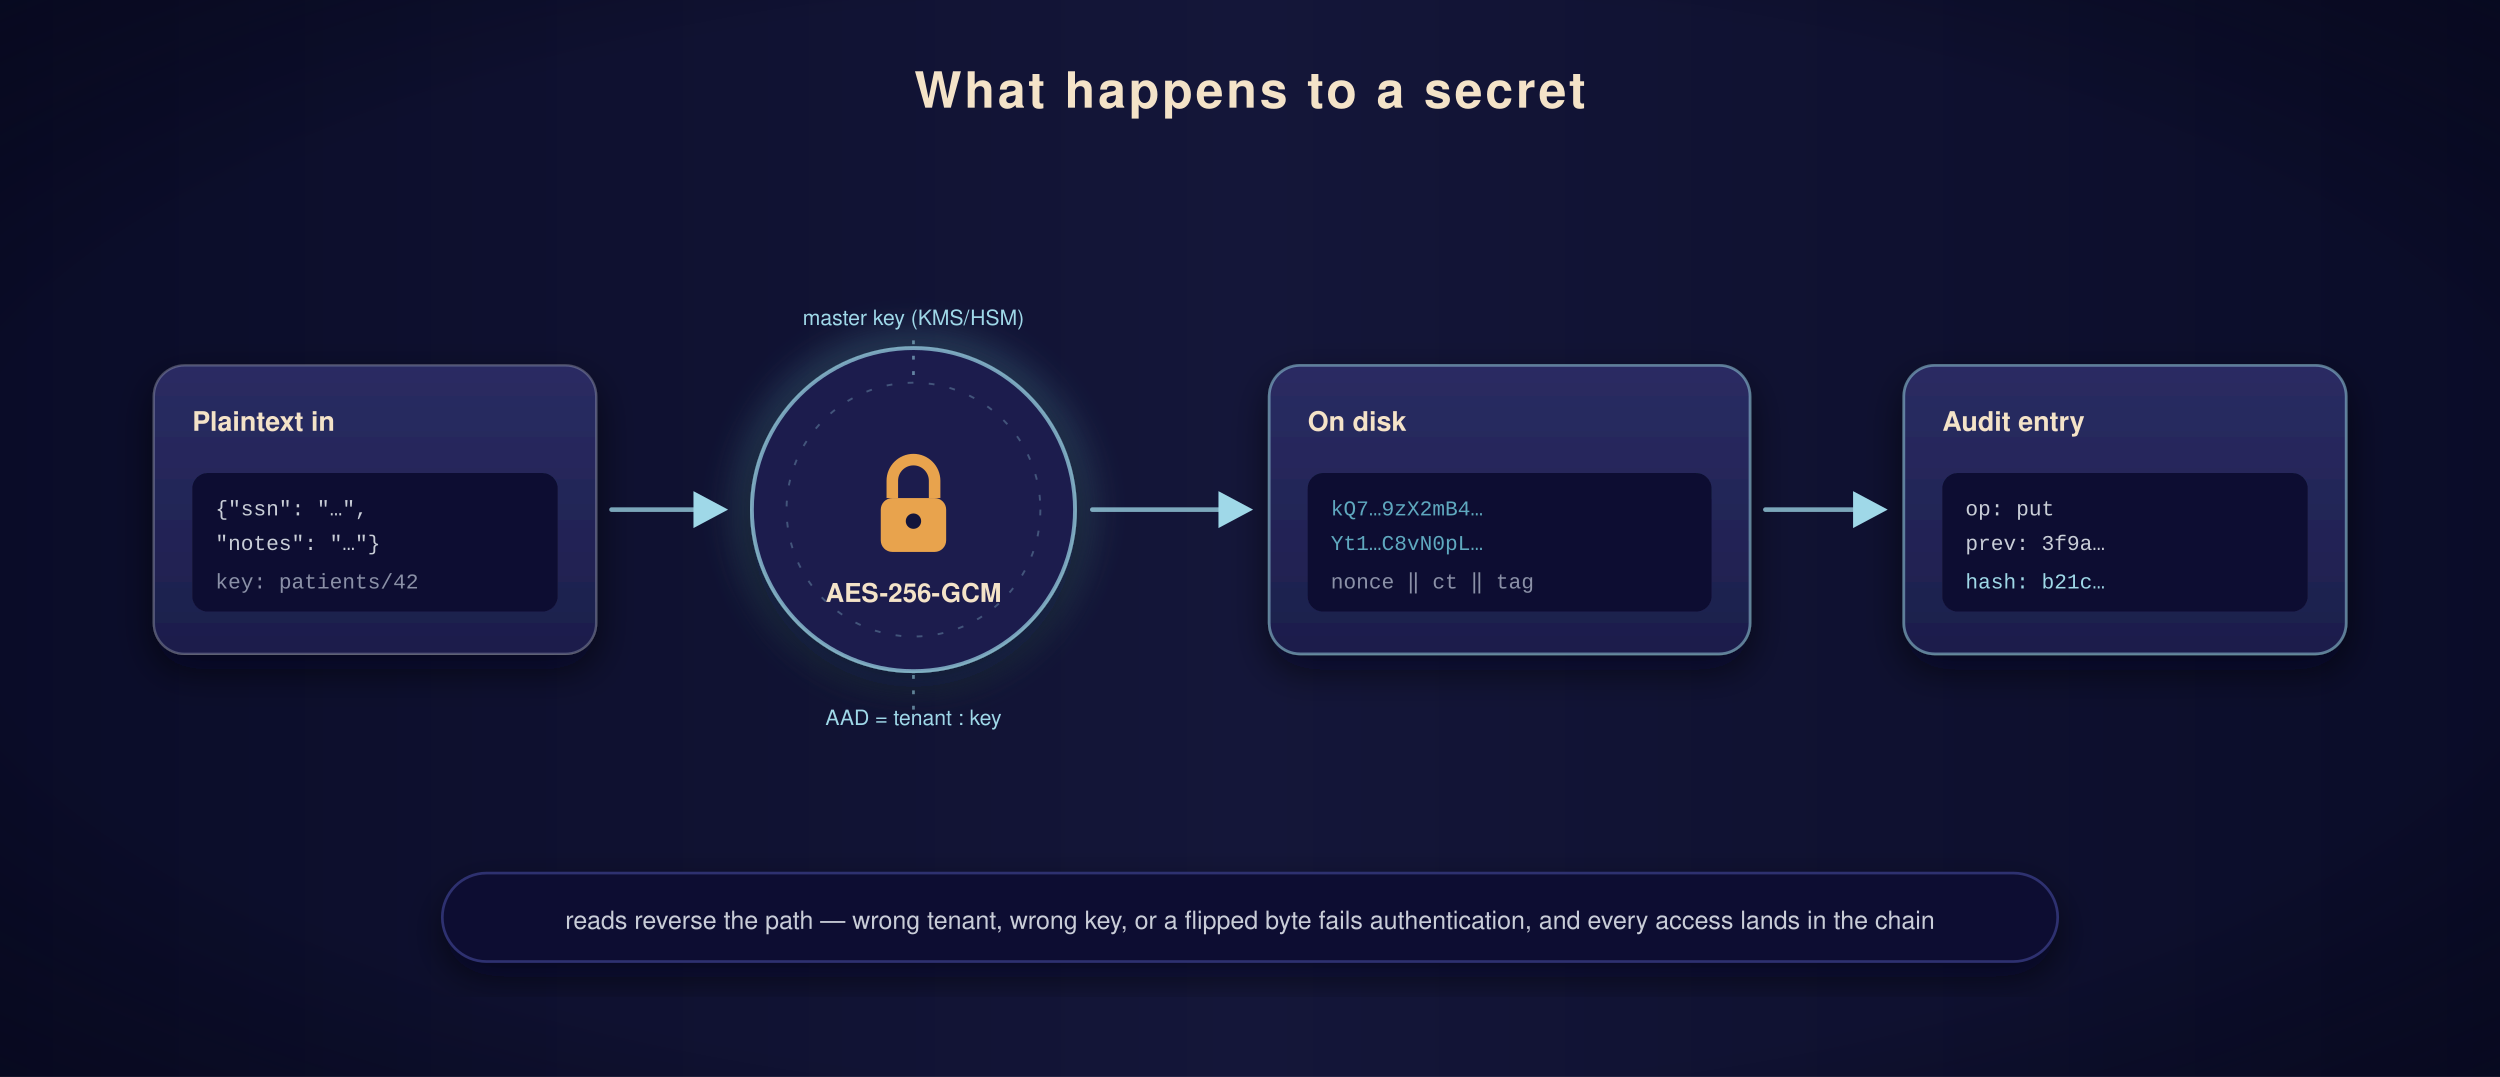
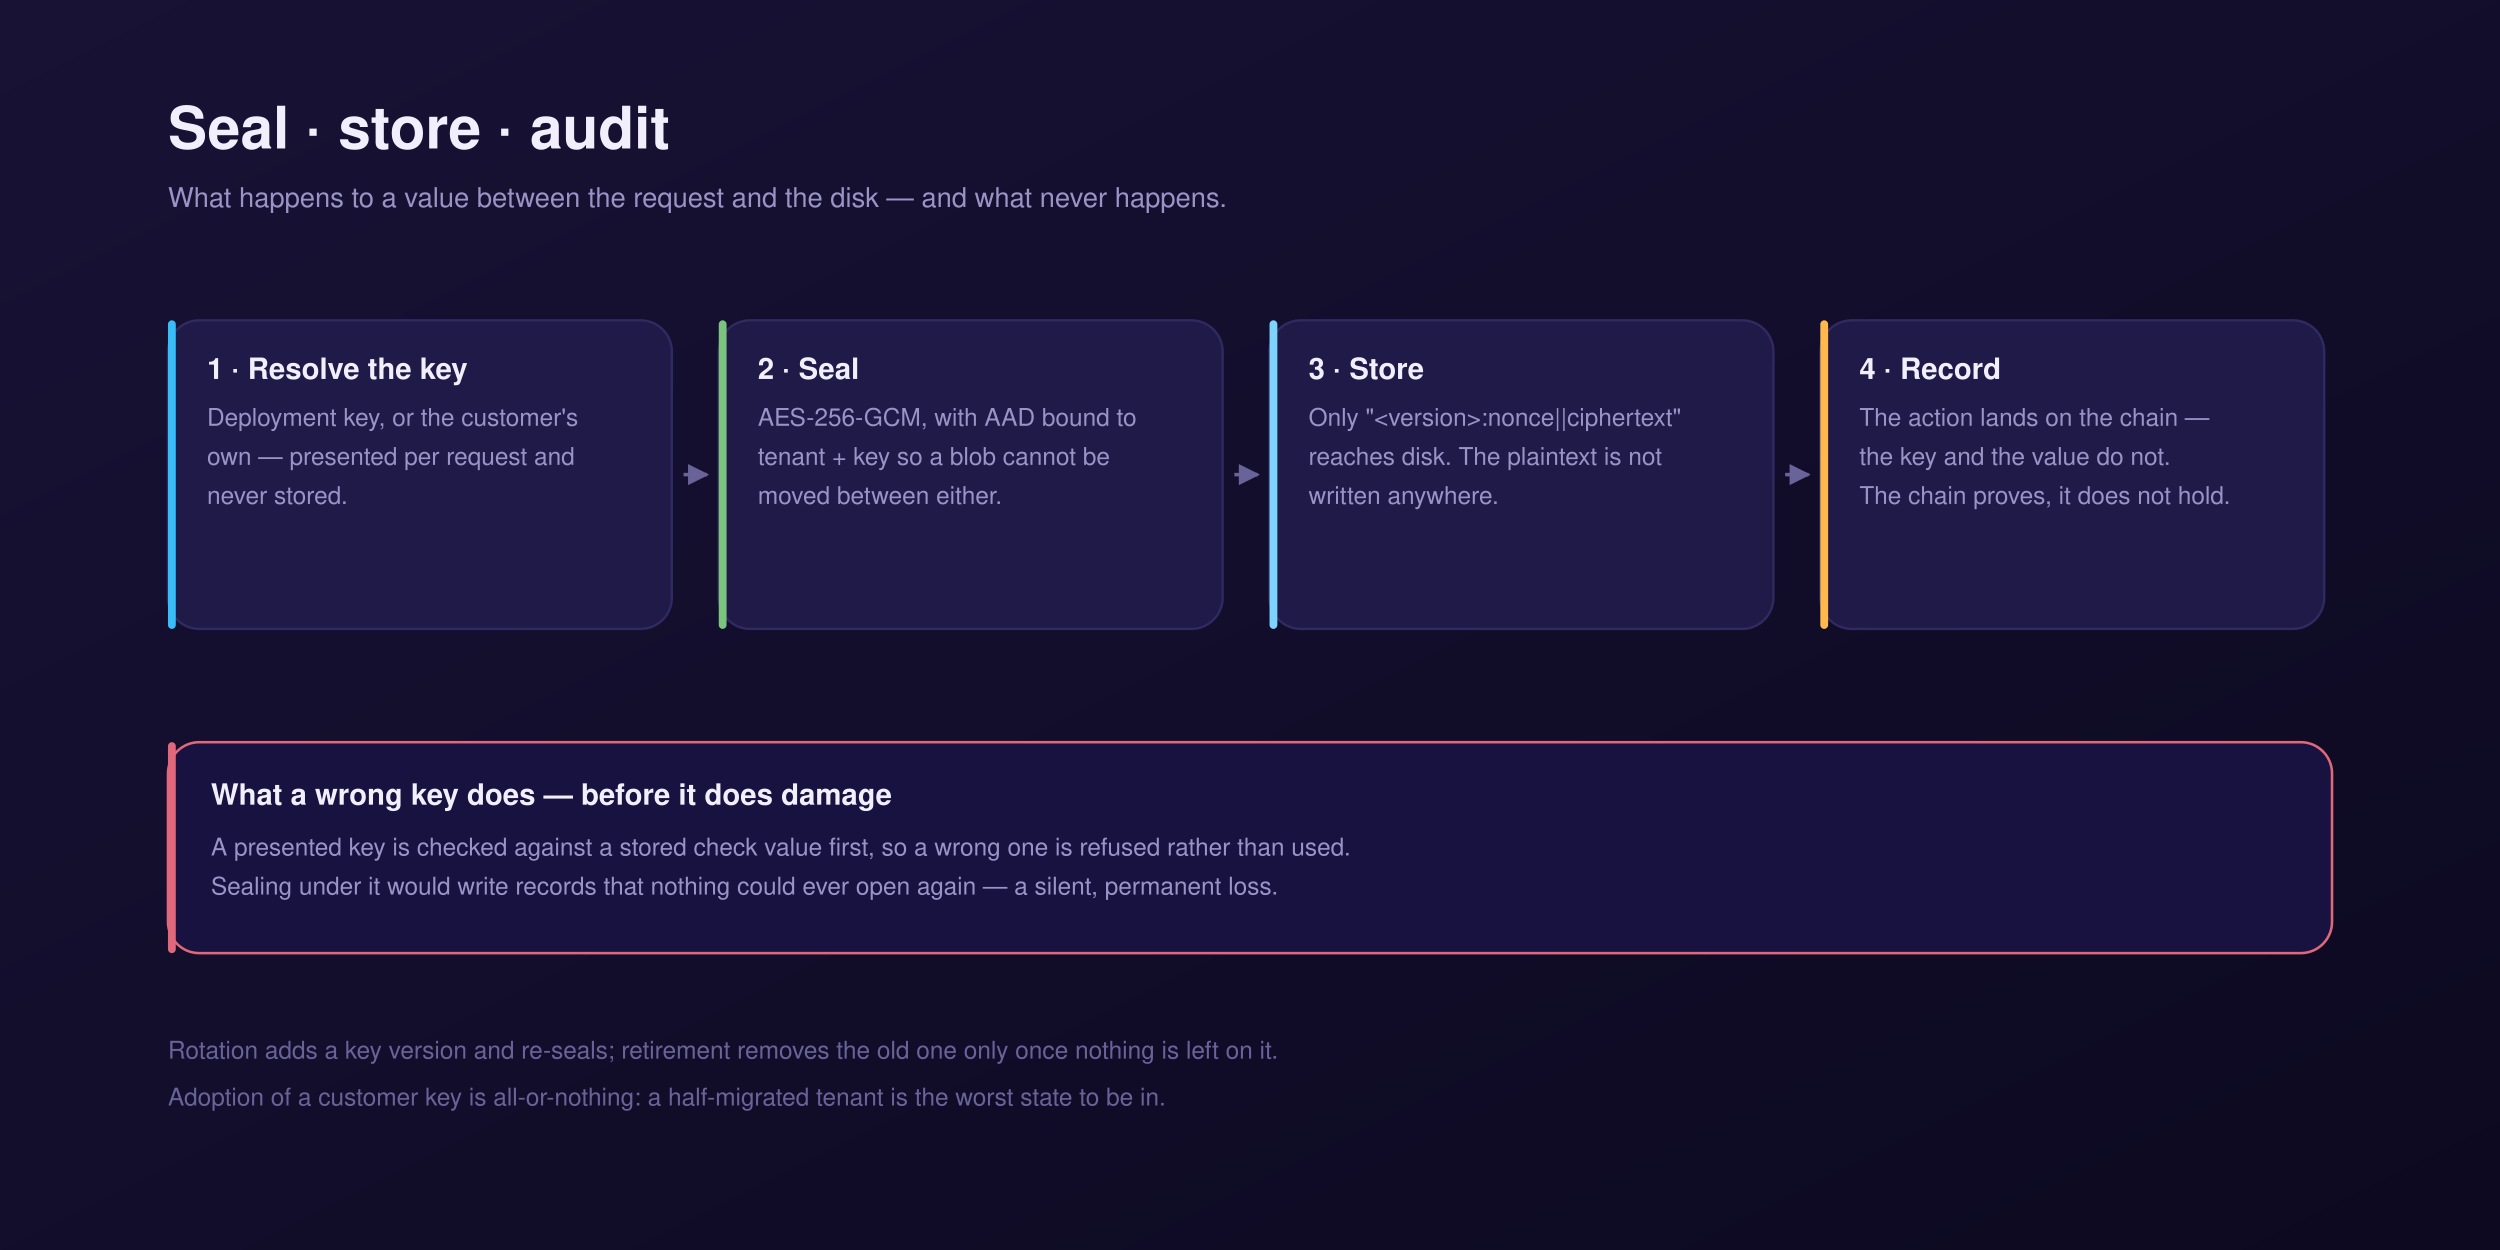
- <svg xmlns="http://www.w3.org/2000/svg" role="img" aria-labelledby="t d" viewBox="0 0 1300 560" width="1300" height="560" font-family="Helvetica, Arial, sans-serif">
+ <svg xmlns="http://www.w3.org/2000/svg" role="img" aria-labelledby="t d" viewBox="0 0 1280 640" width="1280" height="640" font-family="Helvetica, Arial, sans-serif">
  <defs>
-     <linearGradient id="fbg" x1="0" y1="0" x2="1" y2="0">
-       <stop offset="0" stop-color="#0A0C28" />
-       <stop offset="0.5" stop-color="#141639" />
-       <stop offset="1" stop-color="#0A0C28" />
+     <linearGradient id="bg" x1="0" y1="0" x2="1" y2="1">
+       <stop offset="0" stop-color="#181235" />
+       <stop offset="1" stop-color="#0c0920" />
    </linearGradient>
-     <radialGradient id="fvign" cx="0.5" cy="0.5" r="0.8">
-       <stop offset="0.64" stop-color="#000" stop-opacity="0" />
-       <stop offset="1" stop-color="#06071C" stop-opacity="0.55" />
+     <linearGradient id="brand" x1="0" y1="0" x2="1" y2="0">
+       <stop offset="0" stop-color="#38bdf8" />
+       <stop offset="1" stop-color="#7dd3fc" />
+     </linearGradient>
+     <radialGradient id="glow" cx="50%" cy="50%" r="50%">
+       <stop offset="0" stop-color="#38bdf8" stop-opacity="0.34" />
+       <stop offset="1" stop-color="#38bdf8" stop-opacity="0" />
    </radialGradient>
-     <linearGradient id="fcard" x1="0" y1="0" x2="0" y2="1">
-       <stop offset="0" stop-color="#2A2C63" />
-       <stop offset="1" stop-color="#1C1E4B" />
-     </linearGradient>
-     <filter id="fshadow" x="-40%" y="-40%" width="180%" height="180%">
-       <feDropShadow dx="0" dy="8" stdDeviation="10" flood-color="#04051A" flood-opacity="0.6" />
-     </filter>
-     <filter id="fsoft" x="-80%" y="-80%" width="260%" height="260%">
-       <feGaussianBlur stdDeviation="9" />
-     </filter>
-     <marker id="farrow" markerWidth="10" markerHeight="10" refX="7" refY="5" orient="auto">
-       <path d="M1 1 L8.5 5 L1 9 Z" fill="#9FD8E8" />
+     <marker id="ah" viewBox="0 0 10 10" refX="9" refY="5" markerWidth="6" markerHeight="6" orient="auto-start-reverse">
+       <path d="M0 0 L10 5 L0 10 z" fill="#6a6399" />
    </marker>
  </defs>
-   <rect width="1300" height="560" fill="url(#fbg)" />
-   <text x="650" y="56" text-anchor="middle" font-size="26" font-weight="bold" fill="#F4E3C8" letter-spacing="1.5">What happens to a secret</text>
-   <g transform="translate(80 190)" filter="url(#fshadow)">
-     <rect width="230" height="150" rx="16" fill="url(#fcard)" />
-     <rect width="230" height="150" rx="16" fill="none" stroke="#C9CDD8" stroke-opacity="0.3" stroke-width="1.2" />
-     <text x="20" y="34" font-size="14" font-weight="bold" fill="#F4E3C8">Plaintext in</text>
-     <g transform="translate(20 56)" font-family="Courier New, monospace" font-size="11">
-       <rect width="190" height="72" rx="8" fill="#0D0F30" />
-       <text x="12" y="22" fill="#C9CDD8">{"ssn": "…",</text>
-       <text x="12" y="40" fill="#C9CDD8"> "notes": "…"}</text>
-       <text x="12" y="60" fill="#8B90A8">key: patients/42</text>
-     </g>
-   </g>
-   <g transform="translate(475 265)">
-     <g filter="url(#fsoft)">
-       <circle r="92" fill="#5FA8C0" opacity="0.3" />
-     </g>
-     <circle r="84" fill="#1B1D4E" stroke="#9FD8E8" stroke-opacity="0.7" stroke-width="2" filter="url(#fshadow)" />
-     <circle r="66" fill="none" stroke="#9FD8E8" stroke-opacity="0.3" stroke-width="1" stroke-dasharray="3 8" />
-     <g>
-       <rect x="-17" y="-6" width="34" height="28" rx="6" fill="#E8A34D" />
-       <path d="M-11 -6 v-9 a11 11 0 0 1 22 0 v9" fill="none" stroke="#E8A34D" stroke-width="6" />
-       <circle cy="6" r="4" fill="#12143B" />
-     </g>
-     <text y="48" text-anchor="middle" font-size="13.5" font-weight="bold" fill="#F4E3C8">AES-256-GCM</text>
-     <g font-size="11" fill="#9FD8E8" text-anchor="middle">
-       <text y="-96">master key (KMS/HSM)</text>
-       <text y="112">AAD = tenant : key</text>
-     </g>
-     <g stroke="#9FD8E8" stroke-opacity="0.55" stroke-width="1.4" stroke-dasharray="2 6">
-       <line y1="-88" y2="-66" />
-       <line y1="104" y2="86" />
-     </g>
-   </g>
-   <g transform="translate(660 190)" filter="url(#fshadow)">
-     <rect width="250" height="150" rx="16" fill="url(#fcard)" />
-     <rect width="250" height="150" rx="16" fill="none" stroke="#9FD8E8" stroke-opacity="0.5" stroke-width="1.4" />
-     <text x="20" y="34" font-size="14" font-weight="bold" fill="#F4E3C8">On disk</text>
-     <g transform="translate(20 56)" font-family="Courier New, monospace" font-size="11">
-       <rect width="210" height="72" rx="8" fill="#0D0F30" />
-       <text x="12" y="22" fill="#5FA8C0">kQ7…9zX2mB4…</text>
-       <text x="12" y="40" fill="#5FA8C0">Yt1…C8vN0pL…</text>
-       <text x="12" y="60" fill="#8B90A8">nonce ‖ ct ‖ tag</text>
-     </g>
-   </g>
-   <g transform="translate(990 190)" filter="url(#fshadow)">
-     <rect width="230" height="150" rx="16" fill="url(#fcard)" />
-     <rect width="230" height="150" rx="16" fill="none" stroke="#9FD8E8" stroke-opacity="0.5" stroke-width="1.4" />
-     <text x="20" y="34" font-size="14" font-weight="bold" fill="#F4E3C8">Audit entry</text>
-     <g transform="translate(20 56)" font-family="Courier New, monospace" font-size="11">
-       <rect width="190" height="72" rx="8" fill="#0D0F30" />
-       <text x="12" y="22" fill="#C9CDD8">op: put</text>
-       <text x="12" y="40" fill="#C9CDD8">prev: 3f9a…</text>
-       <text x="12" y="60" fill="#9FD8E8">hash: b21c…</text>
-     </g>
-   </g>
-   <g fill="none" stroke="#9FD8E8" stroke-width="2.4" stroke-opacity="0.75" stroke-linecap="round">
-     <path d="M318 265 H375" marker-end="url(#farrow)" />
-     <path d="M568 265 H648" marker-end="url(#farrow)" />
-     <path d="M918 265 H978" marker-end="url(#farrow)" />
-   </g>
-   <g transform="translate(650 480)" text-anchor="middle">
-     <rect x="-420" y="-26" width="840" height="46" rx="23" fill="#0D0F30" filter="url(#fshadow)" />
-     <rect x="-420" y="-26" width="840" height="46" rx="23" fill="none" stroke="#2E3170" stroke-width="1.4" />
-     <text y="3" font-size="13" fill="#C9CDD8">reads reverse the path — wrong tenant, wrong key, or a flipped byte fails authentication, and every access lands in the chain</text>
-   </g>
-   <rect width="1300" height="560" fill="url(#fvign)" />
+   <rect width="1280" height="640" fill="url(#bg)" />
+   <text x="86" y="76" font-size="30" fill="#f2effc" font-weight="800" text-anchor="start">Seal · store · audit</text>
+   <text x="86" y="106" font-size="14" fill="#9a93c6" font-weight="400" text-anchor="start">What happens to a value between the request and the disk — and what never happens.</text>
+   <rect x="86" y="164" width="258" height="158" rx="16" fill="#201a48" stroke="#302a60" stroke-width="1.2" />
+   <rect x="86" y="164" width="4" height="158" rx="2" fill="#38bdf8" />
+   <text x="106" y="194" font-size="15" fill="#f2effc" font-weight="700" text-anchor="start">1 · Resolve the key</text>
+   <text x="106" y="218" font-size="12.5" fill="#9a93c6" font-weight="400" text-anchor="start">Deployment key, or the customer's</text>
+   <text x="106" y="238" font-size="12.5" fill="#9a93c6" font-weight="400" text-anchor="start">own — presented per request and</text>
+   <text x="106" y="258" font-size="12.5" fill="#9a93c6" font-weight="400" text-anchor="start">never stored.</text>
+   <path d="M350 243 L362 243" stroke="#6a6399" stroke-width="1.8" fill="none" marker-end="url(#ah)" />
+   <rect x="368" y="164" width="258" height="158" rx="16" fill="#201a48" stroke="#302a60" stroke-width="1.2" />
+   <rect x="368" y="164" width="4" height="158" rx="2" fill="#7bc47f" />
+   <text x="388" y="194" font-size="15" fill="#f2effc" font-weight="700" text-anchor="start">2 · Seal</text>
+   <text x="388" y="218" font-size="12.5" fill="#9a93c6" font-weight="400" text-anchor="start">AES-256-GCM, with AAD bound to</text>
+   <text x="388" y="238" font-size="12.5" fill="#9a93c6" font-weight="400" text-anchor="start">tenant + key so a blob cannot be</text>
+   <text x="388" y="258" font-size="12.5" fill="#9a93c6" font-weight="400" text-anchor="start">moved between either.</text>
+   <path d="M632 243 L644 243" stroke="#6a6399" stroke-width="1.8" fill="none" marker-end="url(#ah)" />
+   <rect x="650" y="164" width="258" height="158" rx="16" fill="#201a48" stroke="#302a60" stroke-width="1.2" />
+   <rect x="650" y="164" width="4" height="158" rx="2" fill="#7dd3fc" />
+   <text x="670" y="194" font-size="15" fill="#f2effc" font-weight="700" text-anchor="start">3 · Store</text>
+   <text x="670" y="218" font-size="12.5" fill="#9a93c6" font-weight="400" text-anchor="start">Only "&lt;version&gt;:nonce||ciphertext"</text>
+   <text x="670" y="238" font-size="12.5" fill="#9a93c6" font-weight="400" text-anchor="start">reaches disk. The plaintext is not</text>
+   <text x="670" y="258" font-size="12.5" fill="#9a93c6" font-weight="400" text-anchor="start">written anywhere.</text>
+   <path d="M914 243 L926 243" stroke="#6a6399" stroke-width="1.8" fill="none" marker-end="url(#ah)" />
+   <rect x="932" y="164" width="258" height="158" rx="16" fill="#201a48" stroke="#302a60" stroke-width="1.2" />
+   <rect x="932" y="164" width="4" height="158" rx="2" fill="#ffb84d" />
+   <text x="952" y="194" font-size="15" fill="#f2effc" font-weight="700" text-anchor="start">4 · Record</text>
+   <text x="952" y="218" font-size="12.5" fill="#9a93c6" font-weight="400" text-anchor="start">The action lands on the chain —</text>
+   <text x="952" y="238" font-size="12.5" fill="#9a93c6" font-weight="400" text-anchor="start">the key and the value do not.</text>
+   <text x="952" y="258" font-size="12.5" fill="#9a93c6" font-weight="400" text-anchor="start">The chain proves, it does not hold.</text>
+   <rect x="86" y="380" width="1108" height="108" rx="16" fill="#181240" stroke="#e0687a" stroke-width="1.3" />
+   <rect x="86" y="380" width="4" height="108" rx="2" fill="#e0687a" />
+   <text x="108" y="412" font-size="15" fill="#f2effc" font-weight="700" text-anchor="start">What a wrong key does — before it does damage</text>
+   <text x="108" y="438" font-size="12.5" fill="#9a93c6" font-weight="400" text-anchor="start">A presented key is checked against a stored check value first, so a wrong one is refused rather than used.</text>
+   <text x="108" y="458" font-size="12.5" fill="#9a93c6" font-weight="400" text-anchor="start">Sealing under it would write records that nothing could ever open again — a silent, permanent loss.</text>
+   <text x="86" y="542" font-size="12.5" fill="#6a6399" font-weight="400" text-anchor="start">Rotation adds a key version and re-seals; retirement removes the old one only once nothing is left on it.</text>
+   <text x="86" y="566" font-size="12.5" fill="#6a6399" font-weight="400" text-anchor="start">Adoption of a customer key is all-or-nothing: a half-migrated tenant is the worst state to be in.</text>
</svg>
